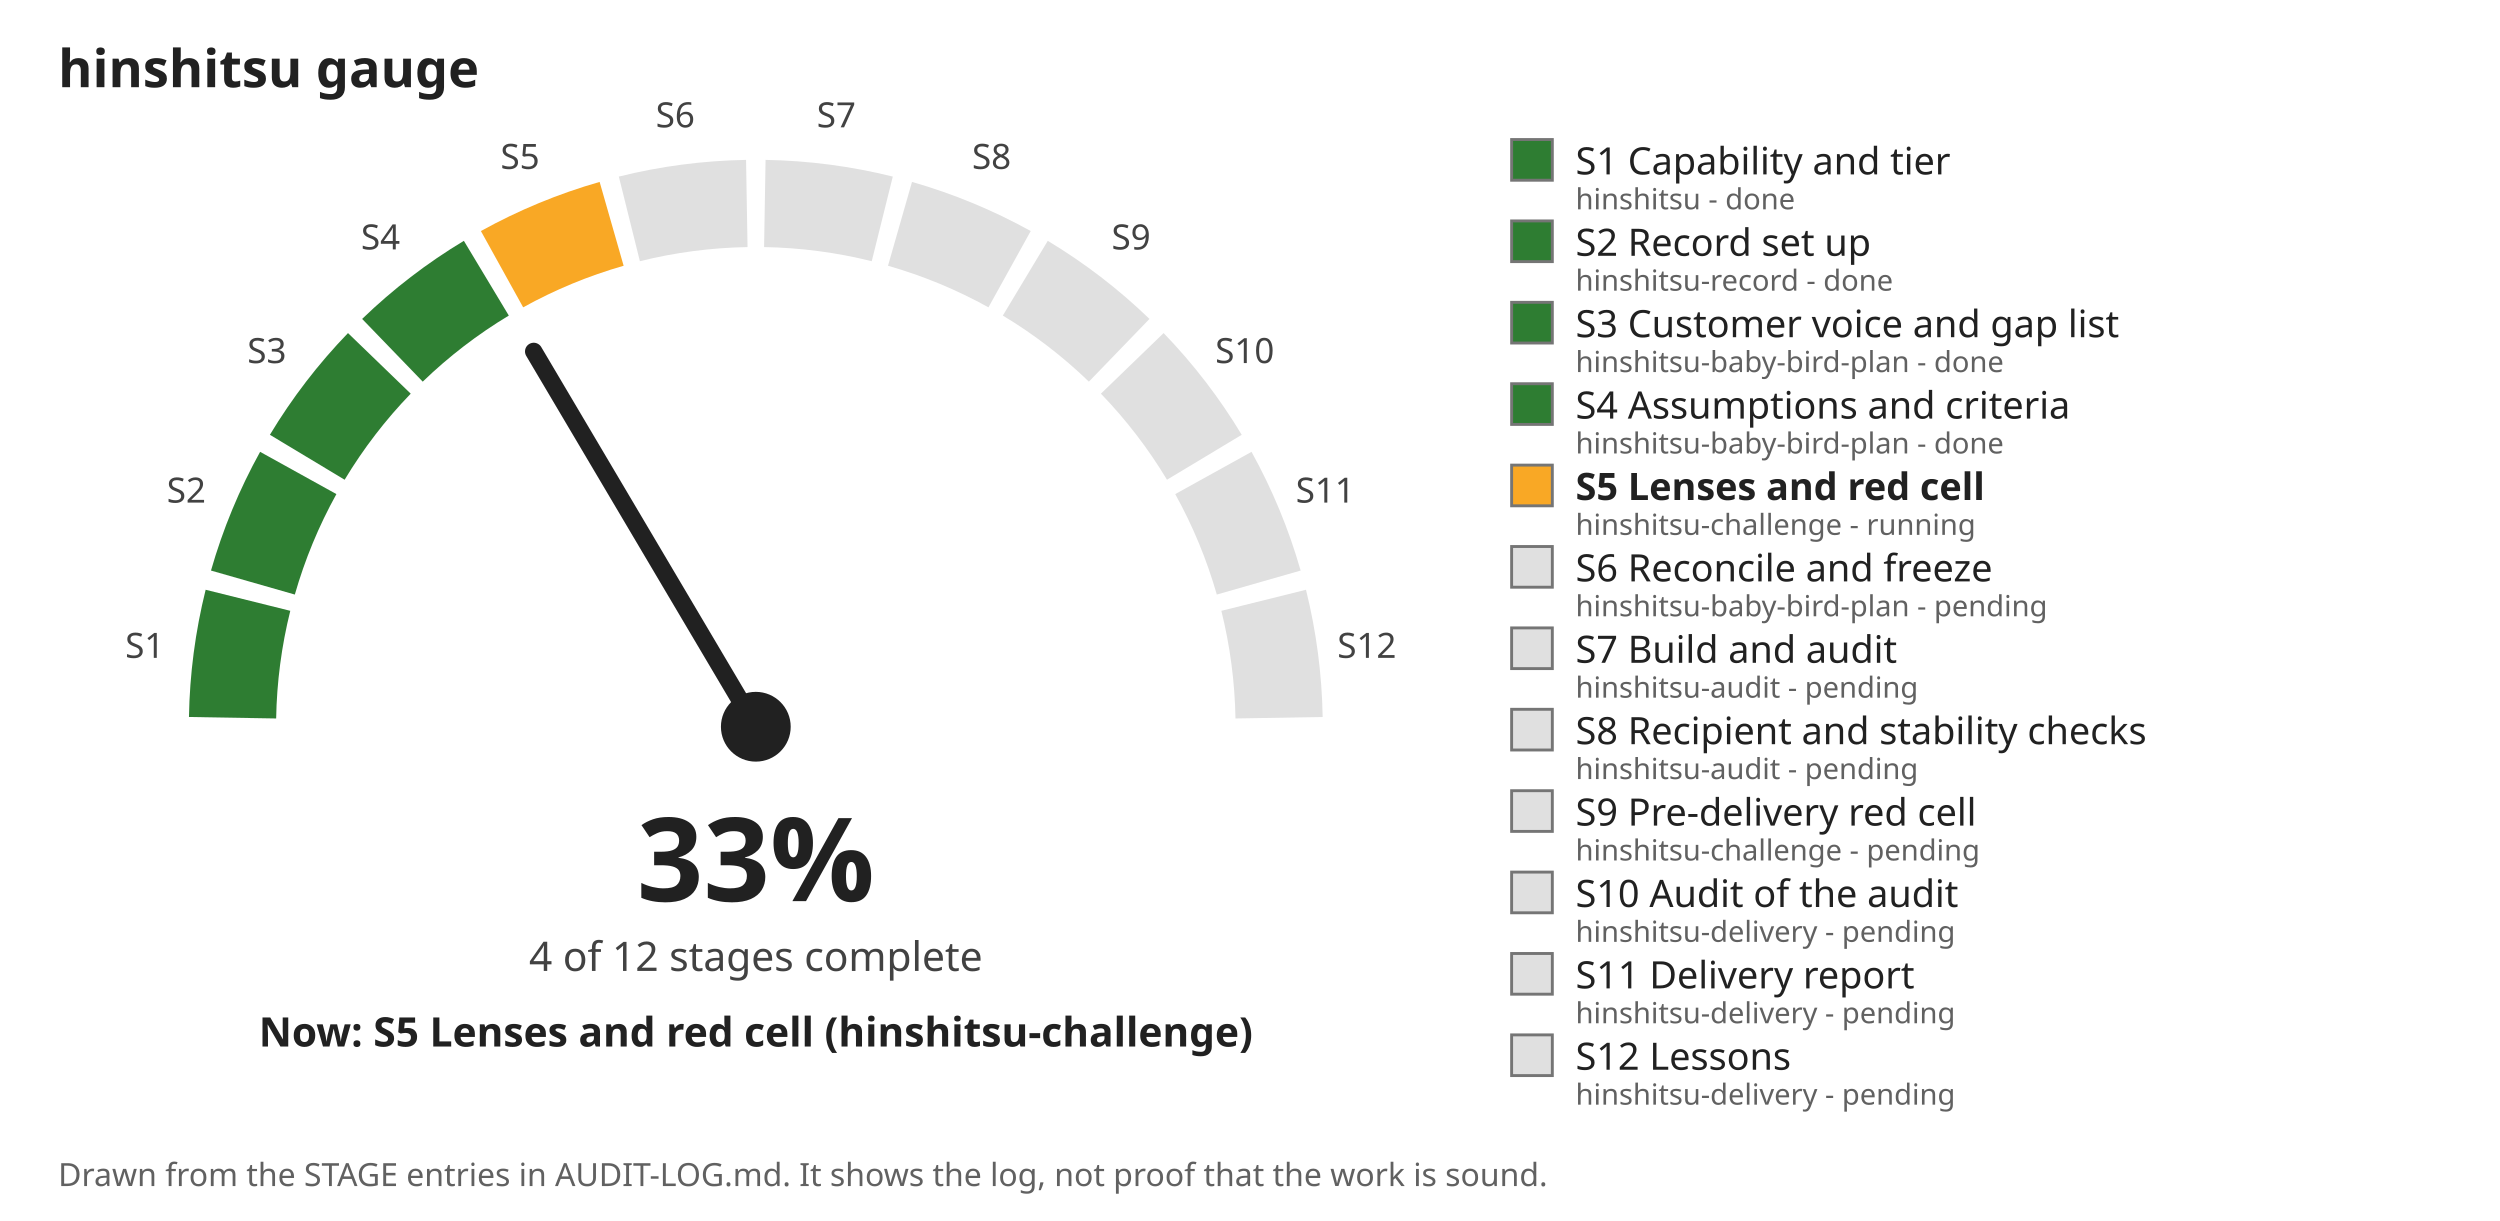
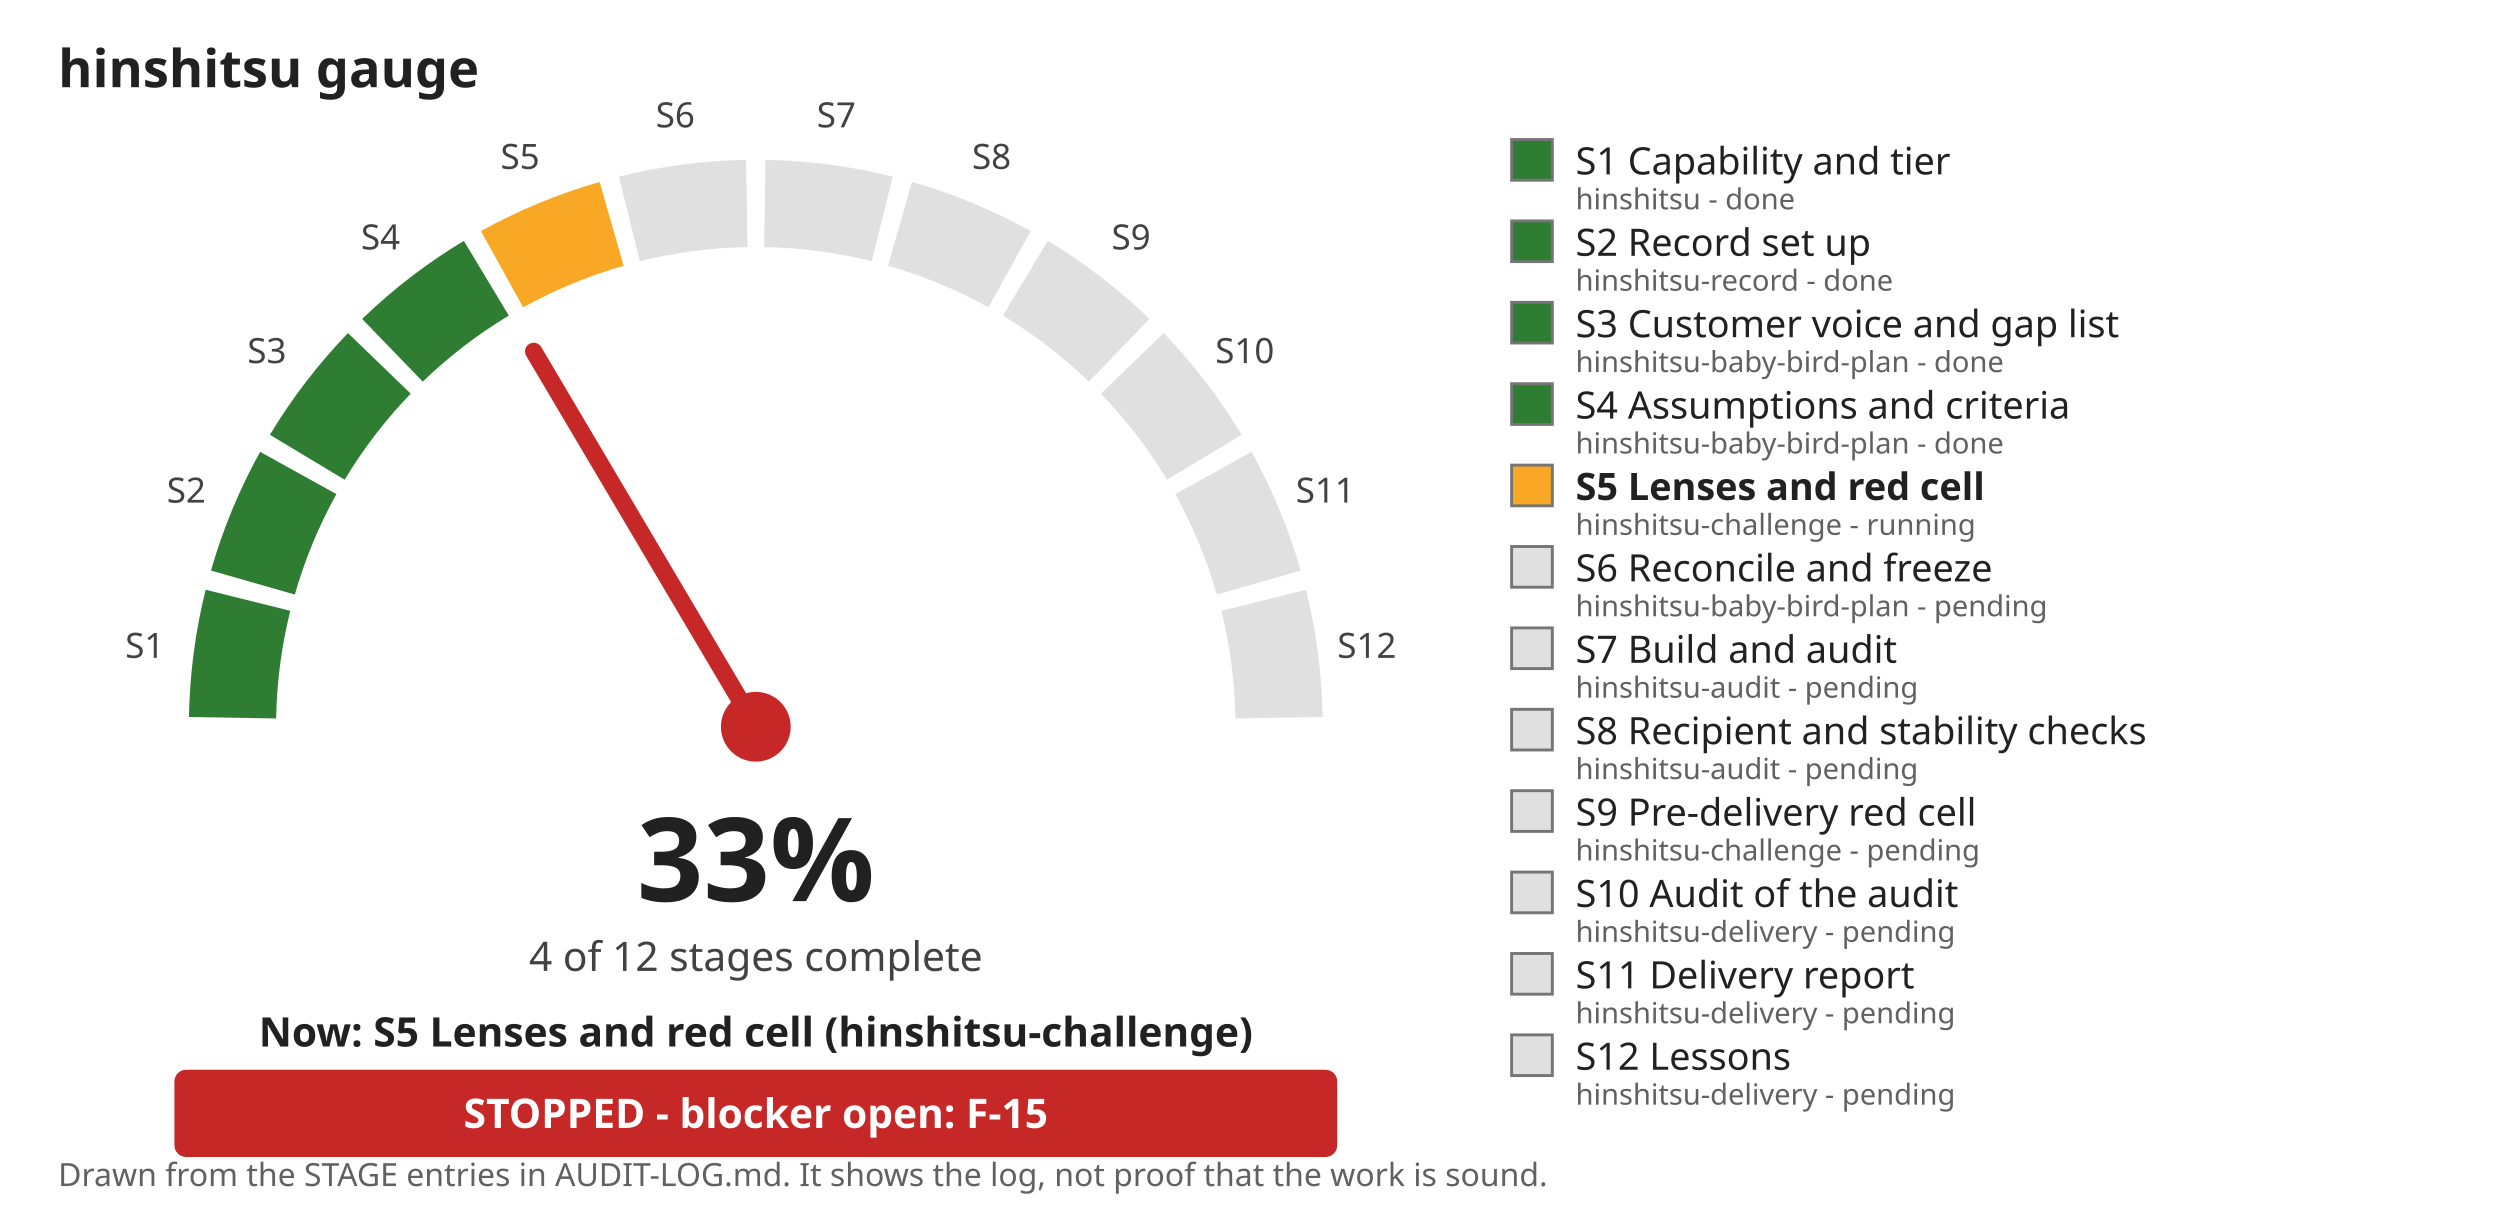
<svg xmlns="http://www.w3.org/2000/svg" viewBox="0 0 860 420" width="860" height="420" role="img" aria-label="hinshitsu gauge: 33 percent, 4 of 12 stages complete">
  <rect width="860" height="420" fill="#ffffff" />
  <text x="20" y="30" font-family="sans-serif" font-size="18" font-weight="bold" fill="#212121">hinshitsu gauge</text>
  <path d="M 80.0 246.9 A 180 180 0 0 1 85.3 206.5" fill="none" stroke="#2e7d32" stroke-width="30" />
  <text x="49.8" y="226.3" font-family="sans-serif" font-size="12" text-anchor="middle" fill="#424242">S1</text>
  <path d="M 87.0 200.4 A 180 180 0 0 1 102.6 162.7" fill="none" stroke="#2e7d32" stroke-width="30" />
  <text x="64.1" y="172.9" font-family="sans-serif" font-size="12" text-anchor="middle" fill="#424242">S2</text>
  <path d="M 105.7 157.3 A 180 180 0 0 1 130.5 125.0" fill="none" stroke="#2e7d32" stroke-width="30" />
  <text x="91.8" y="124.9" font-family="sans-serif" font-size="12" text-anchor="middle" fill="#424242">S3</text>
  <path d="M 135.0 120.5 A 180 180 0 0 1 167.3 95.7" fill="none" stroke="#2e7d32" stroke-width="30" />
  <text x="130.9" y="85.8" font-family="sans-serif" font-size="12" text-anchor="middle" fill="#424242">S4</text>
  <path d="M 172.7 92.6 A 180 180 0 0 1 210.4 77.0" fill="none" stroke="#f9a825" stroke-width="30" />
  <text x="178.9" y="58.1" font-family="sans-serif" font-size="12" text-anchor="middle" fill="#424242">S5</text>
  <path d="M 216.5 75.3 A 180 180 0 0 1 256.9 70.0" fill="none" stroke="#e0e0e0" stroke-width="30" />
  <text x="232.3" y="43.8" font-family="sans-serif" font-size="12" text-anchor="middle" fill="#424242">S6</text>
  <path d="M 263.1 70.0 A 180 180 0 0 1 303.5 75.3" fill="none" stroke="#e0e0e0" stroke-width="30" />
  <text x="287.7" y="43.8" font-family="sans-serif" font-size="12" text-anchor="middle" fill="#424242">S7</text>
  <path d="M 309.6 77.0 A 180 180 0 0 1 347.3 92.6" fill="none" stroke="#e0e0e0" stroke-width="30" />
  <text x="341.1" y="58.1" font-family="sans-serif" font-size="12" text-anchor="middle" fill="#424242">S8</text>
  <path d="M 352.7 95.7 A 180 180 0 0 1 385.0 120.5" fill="none" stroke="#e0e0e0" stroke-width="30" />
  <text x="389.1" y="85.8" font-family="sans-serif" font-size="12" text-anchor="middle" fill="#424242">S9</text>
  <path d="M 389.5 125.0 A 180 180 0 0 1 414.3 157.3" fill="none" stroke="#e0e0e0" stroke-width="30" />
  <text x="428.2" y="124.9" font-family="sans-serif" font-size="12" text-anchor="middle" fill="#424242">S10</text>
  <path d="M 417.4 162.7 A 180 180 0 0 1 433.0 200.4" fill="none" stroke="#e0e0e0" stroke-width="30" />
  <text x="455.9" y="172.9" font-family="sans-serif" font-size="12" text-anchor="middle" fill="#424242">S11</text>
  <path d="M 434.7 206.5 A 180 180 0 0 1 440.0 246.9" fill="none" stroke="#e0e0e0" stroke-width="30" />
  <text x="470.2" y="226.3" font-family="sans-serif" font-size="12" text-anchor="middle" fill="#424242">S12</text>
-   <line x1="260.0" y1="250.0" x2="183.6" y2="120.9" stroke="#212121" stroke-width="6" stroke-linecap="round" />
-   <circle cx="260.0" cy="250.0" r="12" fill="#212121" />
+   <line x1="260.0" y1="250.0" x2="183.6" y2="120.9" stroke="#c62828" stroke-width="6" stroke-linecap="round" />
+   <circle cx="260.0" cy="250.0" r="12" fill="#c62828" />
  <text x="260.0" y="310.0" font-family="sans-serif" font-size="40" font-weight="bold" text-anchor="middle" fill="#212121">33%</text>
  <text x="260.0" y="334.0" font-family="sans-serif" font-size="14" text-anchor="middle" fill="#424242">4 of 12 stages complete</text>
  <text x="260.0" y="360.0" font-family="sans-serif" font-size="14" font-weight="bold" text-anchor="middle" fill="#212121">Now: S5 Lenses and red cell (hinshitsu-challenge)</text>
+   <rect x="60" y="368.0" width="400" height="30" rx="4" fill="#c62828" />
+   <text x="260.0" y="388.0" font-family="sans-serif" font-size="14" font-weight="bold" text-anchor="middle" fill="#ffffff">STOPPED - blocker open: F-15</text>
  <rect x="520" y="48" width="14" height="14" fill="#2e7d32" stroke="#757575" />
  <text x="542" y="60" font-family="sans-serif" font-size="13" font-weight="normal" fill="#212121">S1 Capability and tier</text>
  <text x="542" y="72" font-family="sans-serif" font-size="10" fill="#616161">hinshitsu - done</text>
  <rect x="520" y="76" width="14" height="14" fill="#2e7d32" stroke="#757575" />
  <text x="542" y="88" font-family="sans-serif" font-size="13" font-weight="normal" fill="#212121">S2 Record set up</text>
  <text x="542" y="100" font-family="sans-serif" font-size="10" fill="#616161">hinshitsu-record - done</text>
  <rect x="520" y="104" width="14" height="14" fill="#2e7d32" stroke="#757575" />
  <text x="542" y="116" font-family="sans-serif" font-size="13" font-weight="normal" fill="#212121">S3 Customer voice and gap list</text>
  <text x="542" y="128" font-family="sans-serif" font-size="10" fill="#616161">hinshitsu-baby-bird-plan - done</text>
  <rect x="520" y="132" width="14" height="14" fill="#2e7d32" stroke="#757575" />
  <text x="542" y="144" font-family="sans-serif" font-size="13" font-weight="normal" fill="#212121">S4 Assumptions and criteria</text>
  <text x="542" y="156" font-family="sans-serif" font-size="10" fill="#616161">hinshitsu-baby-bird-plan - done</text>
  <rect x="520" y="160" width="14" height="14" fill="#f9a825" stroke="#757575" />
  <text x="542" y="172" font-family="sans-serif" font-size="13" font-weight="bold" fill="#212121">S5 Lenses and red cell</text>
  <text x="542" y="184" font-family="sans-serif" font-size="10" fill="#616161">hinshitsu-challenge - running</text>
  <rect x="520" y="188" width="14" height="14" fill="#e0e0e0" stroke="#757575" />
  <text x="542" y="200" font-family="sans-serif" font-size="13" font-weight="normal" fill="#212121">S6 Reconcile and freeze</text>
  <text x="542" y="212" font-family="sans-serif" font-size="10" fill="#616161">hinshitsu-baby-bird-plan - pending</text>
  <rect x="520" y="216" width="14" height="14" fill="#e0e0e0" stroke="#757575" />
  <text x="542" y="228" font-family="sans-serif" font-size="13" font-weight="normal" fill="#212121">S7 Build and audit</text>
  <text x="542" y="240" font-family="sans-serif" font-size="10" fill="#616161">hinshitsu-audit - pending</text>
  <rect x="520" y="244" width="14" height="14" fill="#e0e0e0" stroke="#757575" />
  <text x="542" y="256" font-family="sans-serif" font-size="13" font-weight="normal" fill="#212121">S8 Recipient and stability checks</text>
  <text x="542" y="268" font-family="sans-serif" font-size="10" fill="#616161">hinshitsu-audit - pending</text>
  <rect x="520" y="272" width="14" height="14" fill="#e0e0e0" stroke="#757575" />
  <text x="542" y="284" font-family="sans-serif" font-size="13" font-weight="normal" fill="#212121">S9 Pre-delivery red cell</text>
  <text x="542" y="296" font-family="sans-serif" font-size="10" fill="#616161">hinshitsu-challenge - pending</text>
  <rect x="520" y="300" width="14" height="14" fill="#e0e0e0" stroke="#757575" />
  <text x="542" y="312" font-family="sans-serif" font-size="13" font-weight="normal" fill="#212121">S10 Audit of the audit</text>
  <text x="542" y="324" font-family="sans-serif" font-size="10" fill="#616161">hinshitsu-delivery - pending</text>
  <rect x="520" y="328" width="14" height="14" fill="#e0e0e0" stroke="#757575" />
  <text x="542" y="340" font-family="sans-serif" font-size="13" font-weight="normal" fill="#212121">S11 Delivery report</text>
  <text x="542" y="352" font-family="sans-serif" font-size="10" fill="#616161">hinshitsu-delivery - pending</text>
  <rect x="520" y="356" width="14" height="14" fill="#e0e0e0" stroke="#757575" />
  <text x="542" y="368" font-family="sans-serif" font-size="13" font-weight="normal" fill="#212121">S12 Lessons</text>
  <text x="542" y="380" font-family="sans-serif" font-size="10" fill="#616161">hinshitsu-delivery - pending</text>
  <text x="20" y="408" font-family="sans-serif" font-size="11" fill="#616161">Drawn from the STAGE entries in AUDIT-LOG.md. It shows the log, not proof that the work is sound.</text>
</svg>
